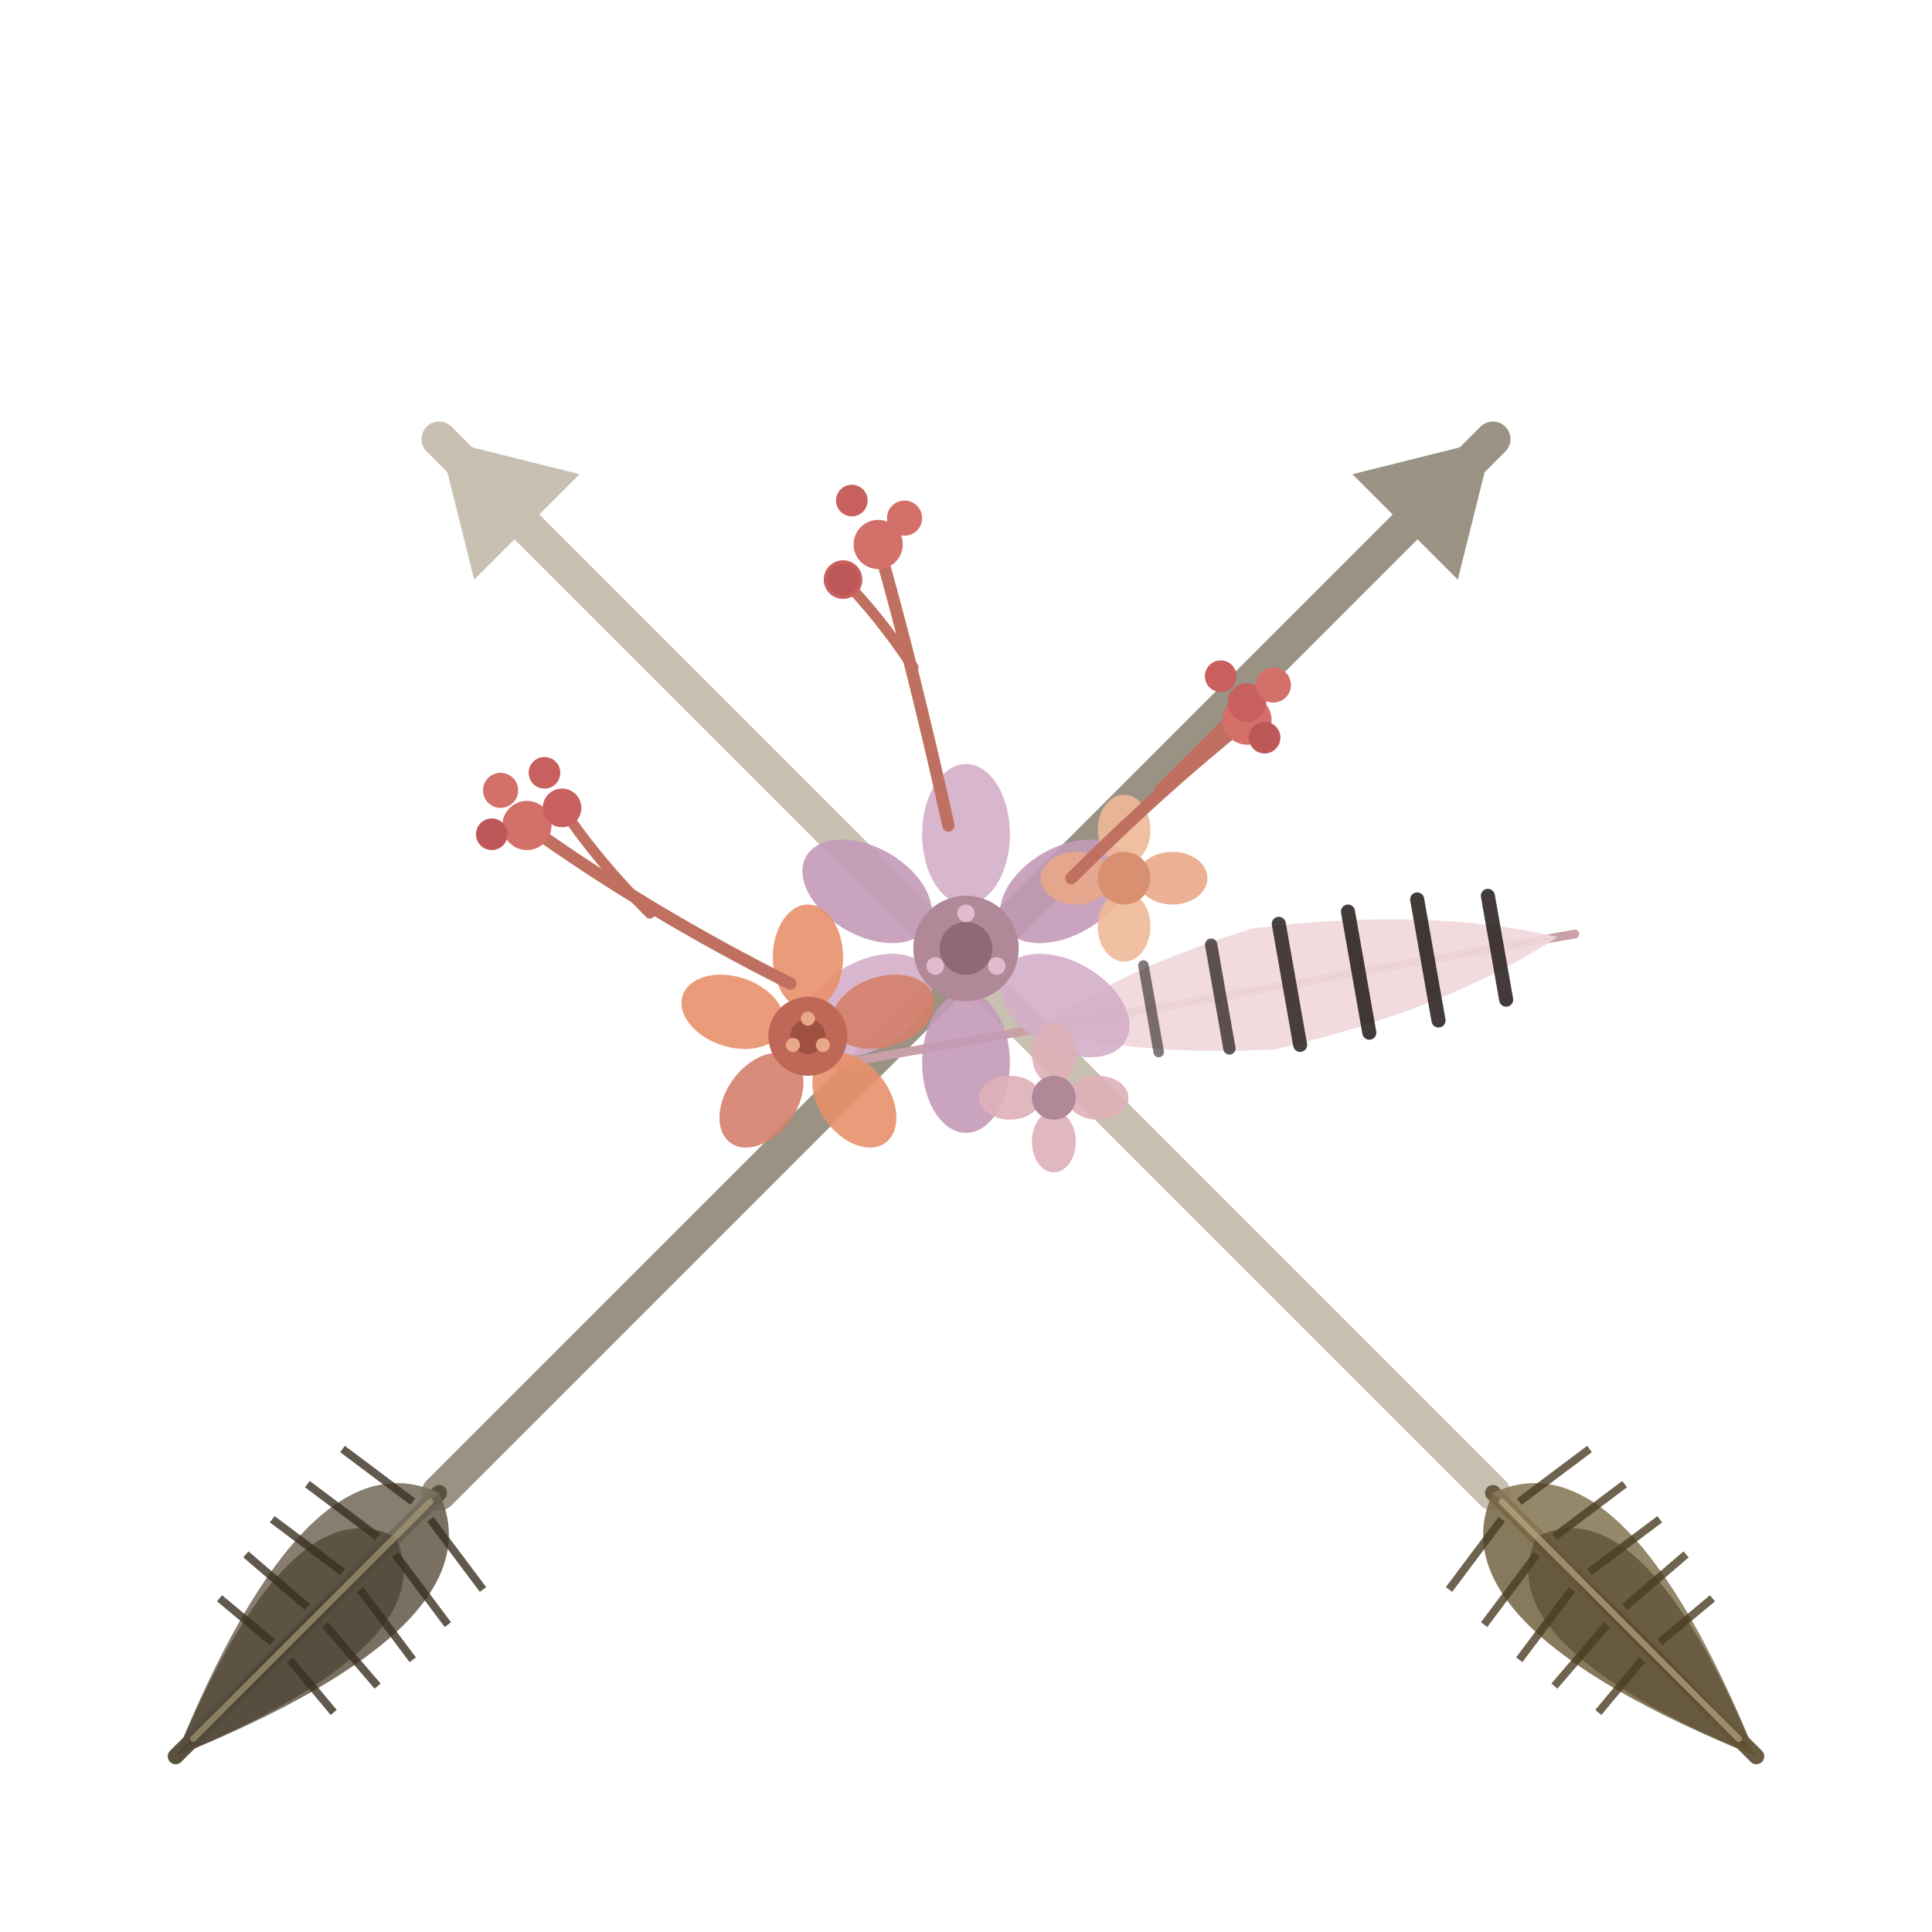
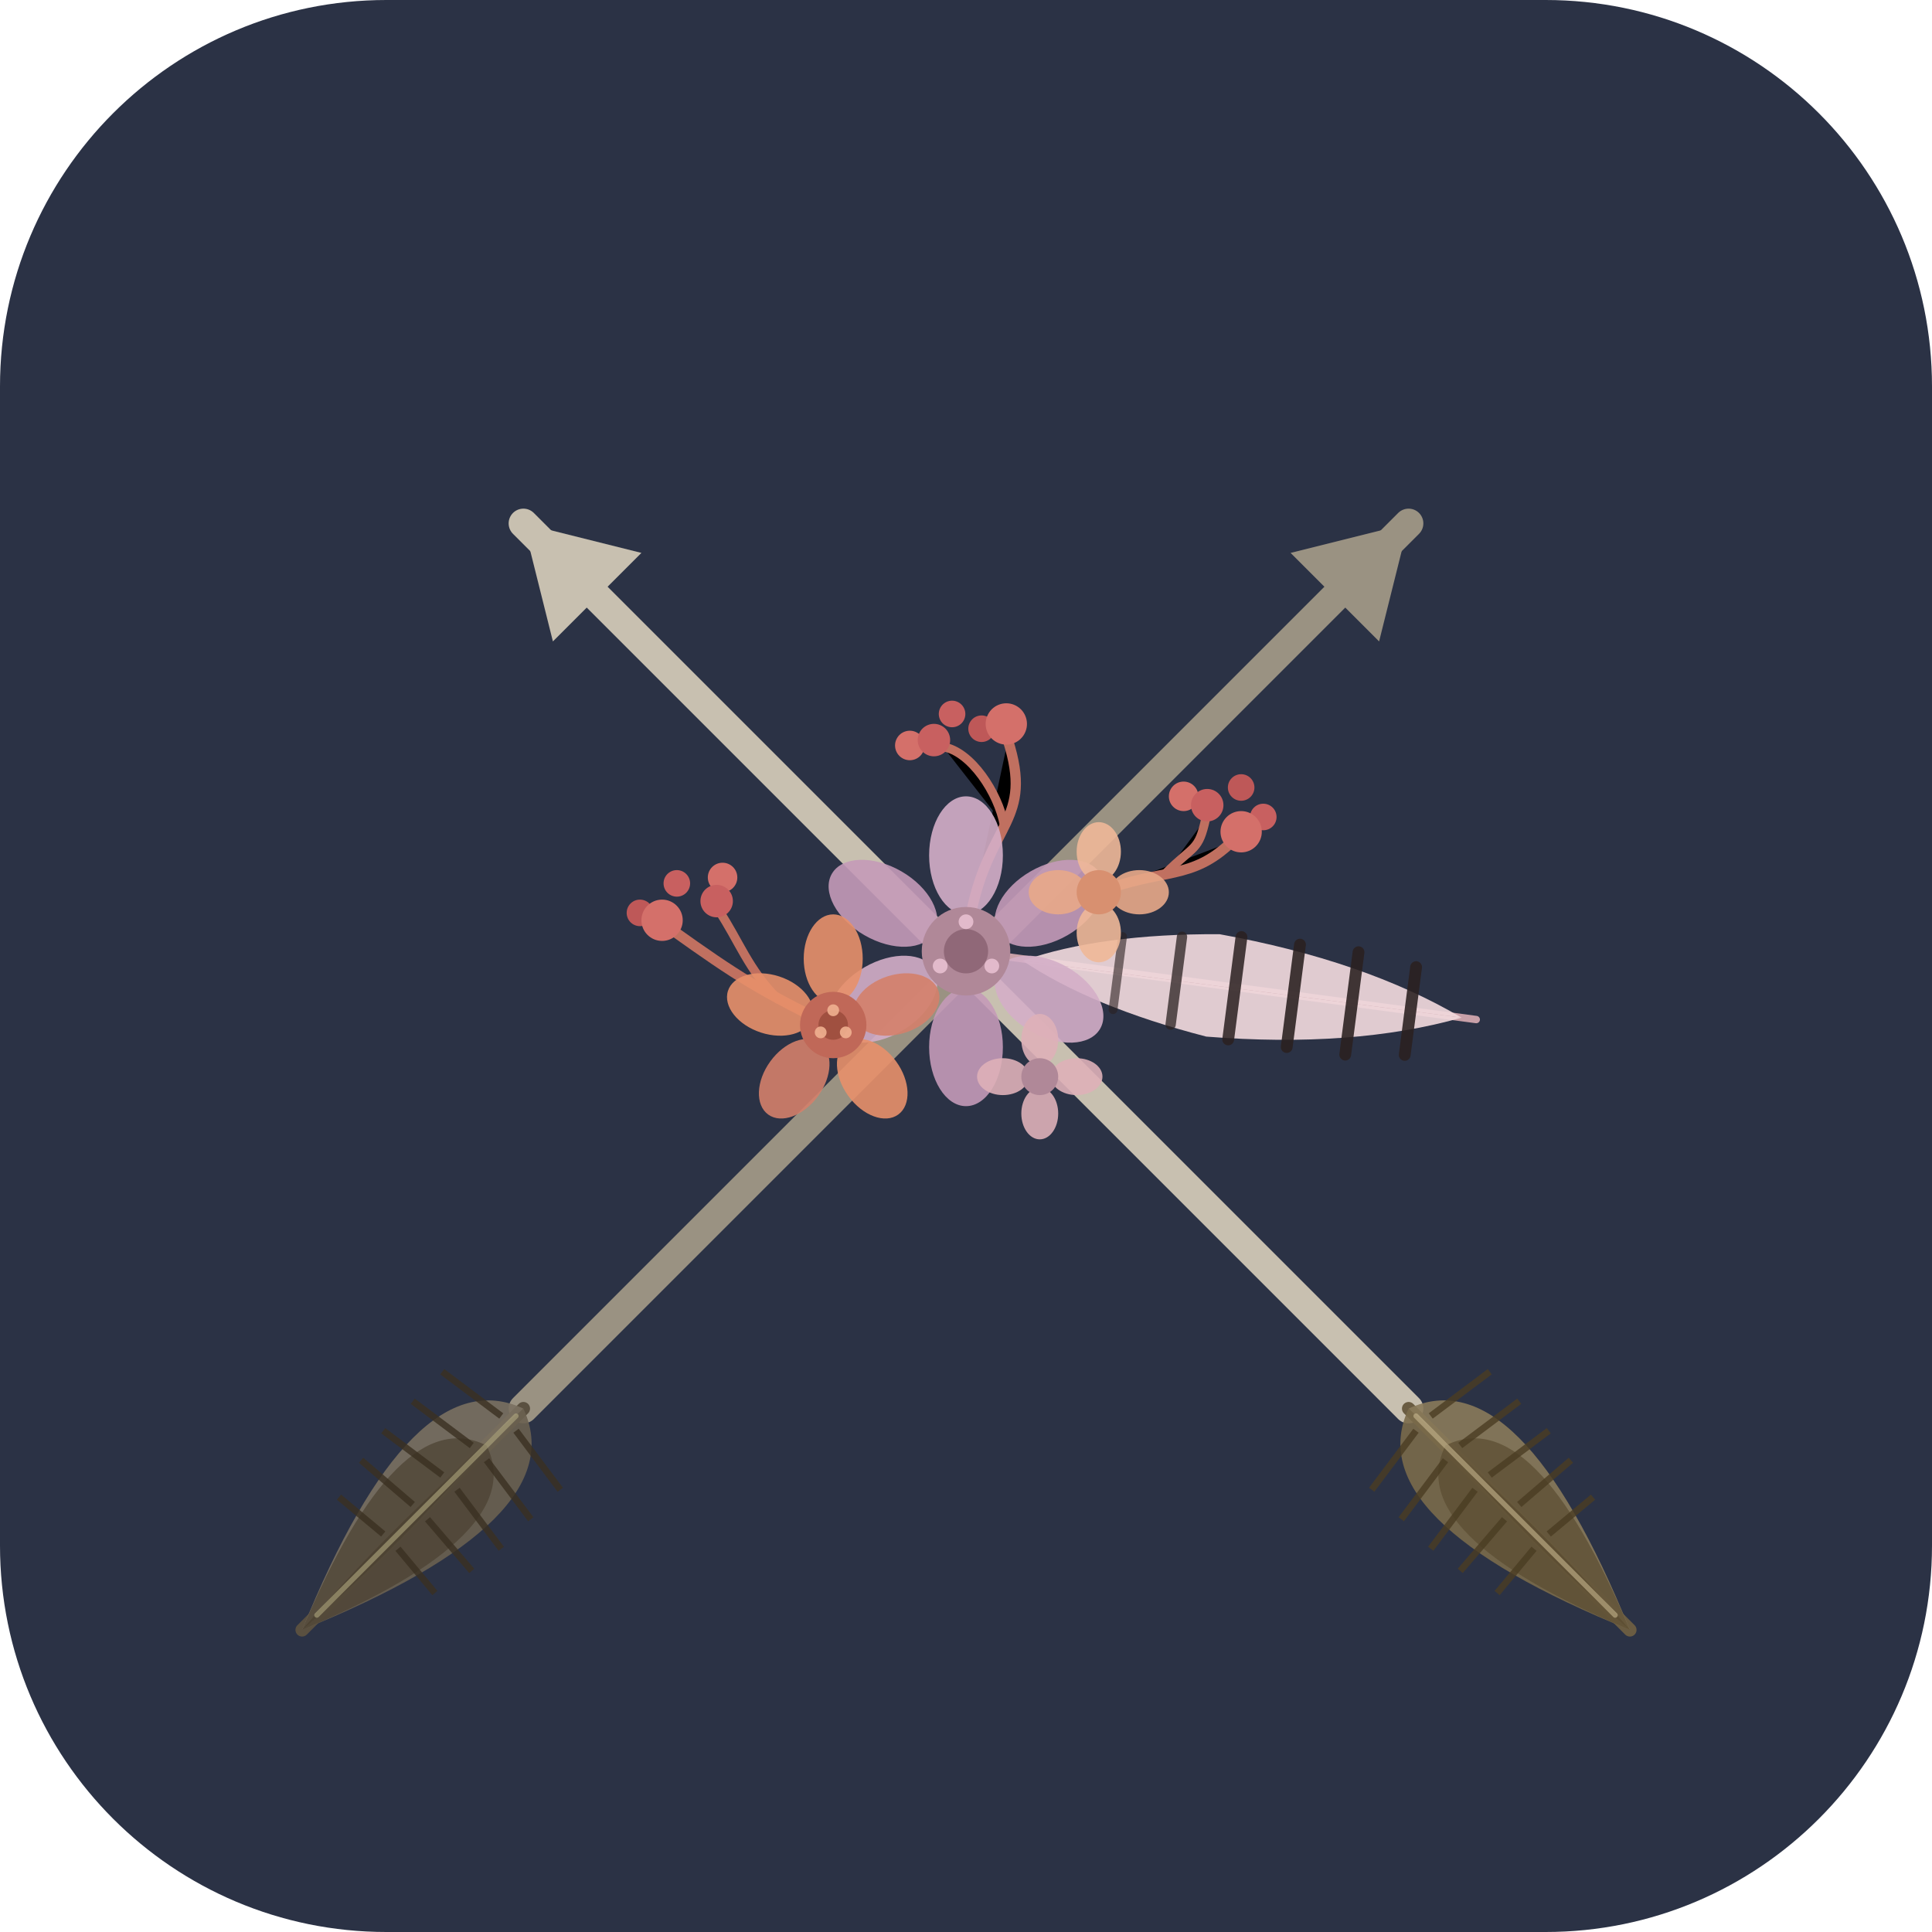
- <svg xmlns="http://www.w3.org/2000/svg" class="nav-logo-icon" viewBox="0 0 220 220" fill="none">
-   <line x1="50" y1="50" x2="170" y2="170" stroke="#c8c0b0" stroke-width="4" stroke-linecap="round" />
-   <polygon points="50,50 66,54 54,66" fill="#c8c0b0" />
-   <line x1="170" y1="170" x2="200" y2="200" stroke="#6a5c42" stroke-width="1.8" stroke-linecap="round" />
-   <path d="M170,170 Q185,163 200,200 Q183,185 170,170Z" fill="#8a7a5a" opacity="0.9" />
-   <path d="M170,170 Q163,185 200,200 Q185,183 170,170Z" fill="#7a6a4a" opacity="0.9" />
-   <path d="M175,175 Q187,169 200,200 Q186,188 175,175Z" fill="#5a4c30" opacity="0.7" />
-   <path d="M175,175 Q169,187 200,200 Q188,186 175,175Z" fill="#5a4c30" opacity="0.7" />
-   <line x1="173" y1="171" x2="181" y2="165" stroke="#4a3c22" stroke-width="0.9" opacity="0.8" />
-   <line x1="177" y1="175" x2="185" y2="169" stroke="#4a3c22" stroke-width="0.9" opacity="0.8" />
-   <line x1="181" y1="179" x2="189" y2="173" stroke="#4a3c22" stroke-width="0.9" opacity="0.8" />
-   <line x1="185" y1="183" x2="192" y2="177" stroke="#4a3c22" stroke-width="0.9" opacity="0.8" />
-   <line x1="189" y1="187" x2="195" y2="182" stroke="#4a3c22" stroke-width="0.9" opacity="0.8" />
-   <line x1="171" y1="173" x2="165" y2="181" stroke="#4a3c22" stroke-width="0.9" opacity="0.8" />
-   <line x1="175" y1="177" x2="169" y2="185" stroke="#4a3c22" stroke-width="0.9" opacity="0.8" />
-   <line x1="179" y1="181" x2="173" y2="189" stroke="#4a3c22" stroke-width="0.9" opacity="0.8" />
-   <line x1="183" y1="185" x2="177" y2="192" stroke="#4a3c22" stroke-width="0.9" opacity="0.8" />
-   <line x1="187" y1="189" x2="182" y2="195" stroke="#4a3c22" stroke-width="0.9" opacity="0.8" />
-   <line x1="171" y1="171" x2="198" y2="198" stroke="#c8b890" stroke-width="0.7" opacity="0.6" stroke-linecap="round" />
-   <line x1="170" y1="50" x2="50" y2="170" stroke="#9a9282" stroke-width="4" stroke-linecap="round" />
-   <polygon points="170,50 154,54 166,66" fill="#9a9282" />
-   <line x1="50" y1="170" x2="20" y2="200" stroke="#5a5040" stroke-width="1.8" stroke-linecap="round" />
-   <path d="M50,170 Q35,163 20,200 Q37,185 50,170Z" fill="#7a7060" opacity="0.9" />
-   <path d="M50,170 Q57,185 20,200 Q35,183 50,170Z" fill="#6a6050" opacity="0.9" />
-   <path d="M45,175 Q33,169 20,200 Q34,188 45,175Z" fill="#4a4030" opacity="0.7" />
-   <path d="M45,175 Q51,187 20,200 Q32,186 45,175Z" fill="#4a4030" opacity="0.7" />
-   <line x1="47" y1="171" x2="39" y2="165" stroke="#3a3020" stroke-width="0.9" opacity="0.8" />
-   <line x1="43" y1="175" x2="35" y2="169" stroke="#3a3020" stroke-width="0.9" opacity="0.8" />
-   <line x1="39" y1="179" x2="31" y2="173" stroke="#3a3020" stroke-width="0.9" opacity="0.8" />
-   <line x1="35" y1="183" x2="28" y2="177" stroke="#3a3020" stroke-width="0.9" opacity="0.8" />
-   <line x1="31" y1="187" x2="25" y2="182" stroke="#3a3020" stroke-width="0.9" opacity="0.8" />
-   <line x1="49" y1="173" x2="55" y2="181" stroke="#3a3020" stroke-width="0.9" opacity="0.8" />
-   <line x1="45" y1="177" x2="51" y2="185" stroke="#3a3020" stroke-width="0.9" opacity="0.8" />
-   <line x1="41" y1="181" x2="47" y2="189" stroke="#3a3020" stroke-width="0.9" opacity="0.8" />
-   <line x1="37" y1="185" x2="43" y2="192" stroke="#3a3020" stroke-width="0.9" opacity="0.8" />
-   <line x1="33" y1="189" x2="38" y2="195" stroke="#3a3020" stroke-width="0.9" opacity="0.8" />
-   <line x1="49" y1="171" x2="22" y2="198" stroke="#b0a880" stroke-width="0.7" opacity="0.6" stroke-linecap="round" />
-   <g transform="translate(136,114) rotate(170)">
-     <line x1="-44" y1="0" x2="44" y2="0" stroke="#c8a0a8" stroke-width="1" stroke-linecap="round" />
-     <path d="M-42,0 Q-28,-6 -8,-7 Q8,-5 18,0Z" fill="#f0d8dc" opacity="0.92" />
-     <path d="M-42,0 Q-28,6 -8,7 Q8,5 18,0Z" fill="#f0d8dc" opacity="0.92" />
-     <line x1="-35" y1="-6" x2="-35" y2="6" stroke="#2a2020" stroke-width="1.6" opacity="0.88" stroke-linecap="round" />
-     <line x1="-27" y1="-7" x2="-27" y2="7" stroke="#2a2020" stroke-width="1.6" opacity="0.88" stroke-linecap="round" />
-     <line x1="-19" y1="-7" x2="-19" y2="7" stroke="#2a2020" stroke-width="1.6" opacity="0.88" stroke-linecap="round" />
-     <line x1="-11" y1="-7" x2="-11" y2="7" stroke="#2a2020" stroke-width="1.6" opacity="0.85" stroke-linecap="round" />
-     <line x1="-3" y1="-6" x2="-3" y2="6" stroke="#2a2020" stroke-width="1.4" opacity="0.75" stroke-linecap="round" />
-     <line x1="5" y1="-5" x2="5" y2="5" stroke="#2a2020" stroke-width="1.2" opacity="0.6" stroke-linecap="round" />
+ <svg xmlns="http://www.w3.org/2000/svg" viewBox="0 0 220 220">
+   <rect width="220" height="220" rx="44" fill="#2b3245" />
+   <g transform="translate(17.6 17.6) scale(0.84)">
+     <path d="M50 50L170 170" stroke="#C8C0B0" stroke-width="4" stroke-linecap="round" />
+     <path d="M50 50L66 54L54 66L50 50Z" fill="#C8C0B0" />
+     <path d="M170 170L200 200" stroke="#6A5C42" stroke-width="1.8" stroke-linecap="round" />
+     <path opacity="0.9" d="M170 170C180 165.333 190 175.333 200 200C188.667 190 178.667 180 170 170Z" fill="#8A7A5A" />
+     <path opacity="0.9" d="M170 170C165.333 180 175.333 190 200 200C190 188.667 180 178.667 170 170Z" fill="#7A6A4A" />
+     <path opacity="0.7" d="M175 175C183 171 191.333 179.333 200 200C190.667 192 182.333 183.667 175 175Z" fill="#5A4C30" />
+     <path opacity="0.7" d="M175 175C171 183 179.333 191.333 200 200C192 190.667 183.667 182.333 175 175Z" fill="#5A4C30" />
+     <path opacity="0.8" d="M173 171L181 165" stroke="#4A3C22" stroke-width="0.9" />
+     <path opacity="0.8" d="M177 175L185 169" stroke="#4A3C22" stroke-width="0.9" />
+     <path opacity="0.8" d="M181 179L189 173" stroke="#4A3C22" stroke-width="0.9" />
+     <path opacity="0.8" d="M185 183L192 177" stroke="#4A3C22" stroke-width="0.9" />
+     <path opacity="0.8" d="M189 187L195 182" stroke="#4A3C22" stroke-width="0.9" />
+     <path opacity="0.8" d="M171 173L165 181" stroke="#4A3C22" stroke-width="0.9" />
+     <path opacity="0.8" d="M175 177L169 185" stroke="#4A3C22" stroke-width="0.9" />
+     <path opacity="0.8" d="M179 181L173 189" stroke="#4A3C22" stroke-width="0.9" />
+     <path opacity="0.8" d="M183 185L177 192" stroke="#4A3C22" stroke-width="0.9" />
+     <path opacity="0.8" d="M187 189L182 195" stroke="#4A3C22" stroke-width="0.9" />
+     <path opacity="0.6" d="M171 171L198 198" stroke="#C8B890" stroke-width="0.7" stroke-linecap="round" />
+     <path d="M170 50L50 170" stroke="#9A9282" stroke-width="4" stroke-linecap="round" />
+     <path d="M170 50L154 54L166 66L170 50Z" fill="#9A9282" />
+     <path d="M50 170L20 200" stroke="#5A5040" stroke-width="1.8" stroke-linecap="round" />
+     <path opacity="0.9" d="M50 170C40 165.333 30 175.333 20 200C31.333 190 41.333 180 50 170Z" fill="#7A7060" />
+     <path opacity="0.9" d="M50 170C54.667 180 44.667 190 20 200C30 188.667 40 178.667 50 170Z" fill="#6A6050" />
+     <path opacity="0.7" d="M45 175C37 171 28.667 179.333 20 200C29.333 192 37.667 183.667 45 175Z" fill="#4A4030" />
+     <path opacity="0.7" d="M45 175C49 183 40.667 191.333 20 200C28 190.667 36.333 182.333 45 175Z" fill="#4A4030" />
+     <path opacity="0.8" d="M47 171L39 165" stroke="#3A3020" stroke-width="0.9" />
+     <path opacity="0.8" d="M43 175L35 169" stroke="#3A3020" stroke-width="0.9" />
+     <path opacity="0.8" d="M39 179L31 173" stroke="#3A3020" stroke-width="0.9" />
+     <path opacity="0.8" d="M35 183L28 177" stroke="#3A3020" stroke-width="0.9" />
+     <path opacity="0.8" d="M31 187L25 182" stroke="#3A3020" stroke-width="0.9" />
+     <path opacity="0.8" d="M49 173L55 181" stroke="#3A3020" stroke-width="0.9" />
+     <path opacity="0.8" d="M45 177L51 185" stroke="#3A3020" stroke-width="0.9" />
+     <path opacity="0.8" d="M41 181L47 189" stroke="#3A3020" stroke-width="0.9" />
+     <path opacity="0.8" d="M37 185L43 192" stroke="#3A3020" stroke-width="0.9" />
+     <path opacity="0.8" d="M33 189L38 195" stroke="#3A3020" stroke-width="0.9" />
+     <path opacity="0.6" d="M49 171L22 198" stroke="#B0A880" stroke-width="0.7" stroke-linecap="round" />
+     <path d="M179.169 117.26L110 108" stroke="#C8A0A8" stroke-linecap="round" />
+     <path opacity="0.92" d="M177.186 117.002C167.416 119.769 155.876 120.625 142.568 119.571C132.162 116.877 123.867 113.449 117.684 109.286L177.186 117.002Z" fill="#F0D8DC" />
+     <path opacity="0.92" d="M177.186 117.002C168.445 111.835 157.506 108.064 144.369 105.688C133.619 105.638 124.724 106.837 117.684 109.286L177.186 117.002Z" fill="#F0D8DC" />
+     <path opacity="0.88" d="M169.473 122.052L171.016 110.152" stroke="#2A2020" stroke-width="1.6" stroke-linecap="round" />
+     <path opacity="0.88" d="M161.41 122.015L163.211 108.131" stroke="#2A2020" stroke-width="1.6" stroke-linecap="round" />
+     <path opacity="0.88" d="M153.477 120.986L155.277 107.102" stroke="#2A2020" stroke-width="1.6" stroke-linecap="round" />
+     <path opacity="0.85" d="M145.543 119.957L147.344 106.074" stroke="#2A2020" stroke-width="1.6" stroke-linecap="round" />
+     <path opacity="0.75" d="M137.738 117.937L139.282 106.036" stroke="#2A2020" stroke-width="1.4" stroke-linecap="round" />
+     <path opacity="0.6" d="M129.933 115.916L131.219 105.999" stroke="#2A2020" stroke-width="1.2" stroke-linecap="round" />
+     <path d="M110.679 102.9C113.179 90.4 119.179 90.4 115.679 79.4" stroke="#C07060" stroke-width="1.4" stroke-linecap="round" />
+     <path d="M115.179 90.9C114.38 86.57 110.679 80.9 106.896 80.296" stroke="#C07060" stroke-width="1.2" stroke-linecap="round" />
+     <path d="M107.269 77.424C108.147 77.89 109.236 77.556 109.702 76.678C110.168 75.8 109.834 74.71 108.956 74.244C108.078 73.778 106.988 74.112 106.522 74.99C106.056 75.868 106.39 76.958 107.269 77.424Z" fill="#C86060" />
+     <path d="M111.269 79.424C112.147 79.89 113.236 79.556 113.702 78.678C114.168 77.8 113.834 76.71 112.956 76.244C112.078 75.778 110.988 76.112 110.522 76.99C110.056 77.868 110.39 78.958 111.269 79.424Z" fill="#BE5858" />
+     <path d="M114.152 79.66C115.518 80.385 117.213 79.865 117.938 78.499C118.663 77.133 118.143 75.438 116.777 74.713C115.411 73.988 113.716 74.508 112.991 75.874C112.266 77.24 112.786 78.935 114.152 79.66Z" fill="#D4706A" />
+     <path d="M101.445 81.871C102.421 82.389 103.632 82.018 104.149 81.042C104.667 80.066 104.296 78.856 103.32 78.338C102.345 77.82 101.134 78.191 100.616 79.167C100.098 80.143 100.47 81.353 101.445 81.871Z" fill="#D4706A" />
+     <path d="M104.622 81.318C105.695 81.888 107.027 81.48 107.597 80.406C108.166 79.333 107.758 78.001 106.684 77.432C105.611 76.862 104.279 77.27 103.71 78.344C103.14 79.417 103.549 80.749 104.622 81.318Z" fill="#C86060" />
+     <path opacity="0.9" d="M110 103C112.761 103 115 99.418 115 95C115 90.582 112.761 87 110 87C107.239 87 105 90.582 105 95C105 99.418 107.239 103 110 103Z" fill="#D4AEC8" />
+     <path opacity="0.9" d="M114.33 105.5C115.711 107.891 119.932 108.039 123.758 105.83C127.585 103.621 129.567 99.891 128.187 97.5C126.806 95.109 122.585 94.961 118.758 97.17C114.932 99.379 112.949 103.109 114.33 105.5Z" fill="#C49AB8" />
+     <path opacity="0.9" d="M114.33 110.5C112.949 112.891 114.932 116.621 118.758 118.83C122.585 121.039 126.806 120.891 128.187 118.5C129.567 116.109 127.585 112.379 123.758 110.17C119.932 107.961 115.711 108.109 114.33 110.5Z" fill="#D4AEC8" />
+     <path opacity="0.9" d="M110 113C107.239 113 105 116.582 105 121C105 125.418 107.239 129 110 129C112.761 129 115 125.418 115 121C115 116.582 112.761 113 110 113Z" fill="#C49AB8" />
+     <path opacity="0.9" d="M105.67 110.5C104.289 108.109 100.068 107.961 96.242 110.17C92.415 112.379 90.433 116.109 91.814 118.5C93.194 120.891 97.415 121.039 101.242 118.83C105.068 116.621 107.051 112.891 105.67 110.5Z" fill="#D4AEC8" />
+     <path opacity="0.9" d="M105.67 105.5C107.051 103.109 105.068 99.379 101.242 97.17C97.415 94.961 93.194 95.109 91.814 97.5C90.433 99.891 92.415 103.621 96.242 105.83C100.068 108.039 104.289 107.891 105.67 105.5Z" fill="#C49AB8" />
+     <path d="M110 114C113.314 114 116 111.314 116 108C116 104.686 113.314 102 110 102C106.686 102 104 104.686 104 108C104 111.314 106.686 114 110 114Z" fill="#B08898" />
+     <path d="M110 111C111.657 111 113 109.657 113 108C113 106.343 111.657 105 110 105C108.343 105 107 106.343 107 108C107 109.657 108.343 111 110 111Z" fill="#906878" />
+     <path opacity="0.9" d="M110 105C110.552 105 111 104.552 111 104C111 103.448 110.552 103 110 103C109.448 103 109 103.448 109 104C109 104.552 109.448 105 110 105Z" fill="#E8C0D0" />
+     <path opacity="0.9" d="M113.5 111C114.052 111 114.5 110.552 114.5 110C114.5 109.448 114.052 109 113.5 109C112.948 109 112.5 109.448 112.5 110C112.5 110.552 112.948 111 113.5 111Z" fill="#E8C0D0" />
+     <path opacity="0.9" d="M106.5 111C107.052 111 107.5 110.552 107.5 110C107.5 109.448 107.052 109 106.5 109C105.948 109 105.5 109.448 105.5 110C105.5 110.552 105.948 111 106.5 111Z" fill="#E8C0D0" />
+     <path d="M92.5 118.5C81.833 113.167 79.333 111.667 70 105" stroke="#C07060" stroke-width="1.4" stroke-linecap="round" />
+     <path d="M84.5 114.5C80.5 110.5 79.167 106.5 76.5 102.5" stroke="#C07060" stroke-width="1.2" stroke-linecap="round" />
+     <path d="M65.8 104.6C66.794 104.6 67.6 103.794 67.6 102.8C67.6 101.806 66.794 101 65.8 101C64.806 101 64 101.806 64 102.8C64 103.794 64.806 104.6 65.8 104.6Z" fill="#BE5858" />
+     <path d="M68.8 106.6C70.346 106.6 71.6 105.346 71.6 103.8C71.6 102.254 70.346 101 68.8 101C67.254 101 66 102.254 66 103.8C66 105.346 67.254 106.6 68.8 106.6Z" fill="#D4706A" />
+     <path d="M77 100C78.105 100 79 99.105 79 98C79 96.895 78.105 96 77 96C75.895 96 75 96.895 75 98C75 99.105 75.895 100 77 100Z" fill="#D4706A" />
+     <path d="M76.2 103.4C77.415 103.4 78.4 102.415 78.4 101.2C78.4 99.985 77.415 99 76.2 99C74.985 99 74 99.985 74 101.2C74 102.415 74.985 103.4 76.2 103.4Z" fill="#C86060" />
+     <path d="M70.8 100.6C71.794 100.6 72.6 99.794 72.6 98.8C72.6 97.806 71.794 97 70.8 97C69.806 97 69 97.806 69 98.8C69 99.794 69.806 100.6 70.8 100.6Z" fill="#C86060" />
+     <path opacity="0.9" d="M92 115C94.209 115 96 112.314 96 109C96 105.686 94.209 103 92 103C89.791 103 88 105.686 88 109C88 112.314 89.791 115 92 115Z" fill="#E8906A" />
+     <path opacity="0.9" d="M94.853 117.073C95.536 119.174 98.644 120.047 101.796 119.023C104.947 117.999 106.949 115.466 106.266 113.365C105.583 111.264 102.475 110.391 99.323 111.415C96.172 112.439 94.171 114.972 94.853 117.073Z" fill="#D4806A" />
+     <path opacity="0.9" d="M93.763 120.427C91.976 121.726 92.106 124.951 94.054 127.632C96.002 130.313 99.029 131.434 100.817 130.135C102.604 128.837 102.474 125.611 100.526 122.93C98.578 120.249 95.551 119.129 93.763 120.427Z" fill="#E8906A" />
+     <path opacity="0.9" d="M90.237 120.427C88.449 119.129 85.422 120.249 83.474 122.93C81.526 125.611 81.396 128.837 83.183 130.135C84.971 131.434 87.998 130.313 89.946 127.632C91.894 124.951 92.024 121.726 90.237 120.427Z" fill="#D4806A" />
+     <path opacity="0.9" d="M89.147 117.073C89.829 114.972 87.828 112.439 84.677 111.415C81.525 110.391 78.417 111.264 77.734 113.365C77.052 115.466 79.053 117.999 82.204 119.023C85.356 120.047 88.464 119.174 89.147 117.073Z" fill="#E8906A" />
+     <path d="M92 122.5C94.485 122.5 96.5 120.485 96.5 118C96.5 115.515 94.485 113.5 92 113.5C89.515 113.5 87.5 115.515 87.5 118C87.5 120.485 89.515 122.5 92 122.5Z" fill="#C06858" />
+     <path d="M92 120C93.105 120 94 119.105 94 118C94 116.895 93.105 116 92 116C90.895 116 90 116.895 90 118C90 119.105 90.895 120 92 120Z" fill="#A05040" />
+     <path opacity="0.9" d="M92 116.8C92.442 116.8 92.8 116.442 92.8 116C92.8 115.558 92.442 115.2 92 115.2C91.558 115.2 91.2 115.558 91.2 116C91.2 116.442 91.558 116.8 92 116.8Z" fill="#F0B090" />
+     <path opacity="0.9" d="M93.7 119.8C94.142 119.8 94.5 119.442 94.5 119C94.5 118.558 94.142 118.2 93.7 118.2C93.258 118.2 92.9 118.558 92.9 119C92.9 119.442 93.258 119.8 93.7 119.8Z" fill="#F0B090" />
+     <path opacity="0.9" d="M90.3 119.8C90.742 119.8 91.1 119.442 91.1 119C91.1 118.558 90.742 118.2 90.3 118.2C89.858 118.2 89.5 118.558 89.5 119C89.5 119.442 89.858 119.8 90.3 119.8Z" fill="#F0B090" />
+     <path d="M128 100C136.8 96.616 140.5 98.5 146.087 93.124" stroke="#C07060" stroke-width="1.4" stroke-linecap="round" />
+     <path d="M147.3 87.6C148.294 87.6 149.1 86.794 149.1 85.8C149.1 84.806 148.294 84 147.3 84C146.306 84 145.5 84.806 145.5 85.8C145.5 86.794 146.306 87.6 147.3 87.6Z" fill="#BE5858" />
+     <path d="M137 97.5C141 93.5 141.5 94.5 142.5 90" stroke="#C07060" stroke-width="1.2" stroke-linecap="round" />
+     <path d="M150.3 91.6C151.294 91.6 152.1 90.794 152.1 89.8C152.1 88.806 151.294 88 150.3 88C149.306 88 148.5 88.806 148.5 89.8C148.5 90.794 149.306 91.6 150.3 91.6Z" fill="#C86060" />
+     <path d="M147.3 94.6C148.846 94.6 150.1 93.346 150.1 91.8C150.1 90.254 148.846 89 147.3 89C145.754 89 144.5 90.254 144.5 91.8C144.5 93.346 145.754 94.6 147.3 94.6Z" fill="#D4706A" />
+     <path d="M139.5 89C140.605 89 141.5 88.105 141.5 87C141.5 85.895 140.605 85 139.5 85C138.395 85 137.5 85.895 137.5 87C137.5 88.105 138.395 89 139.5 89Z" fill="#D4706A" />
+     <path d="M142.7 90.4C143.915 90.4 144.9 89.415 144.9 88.2C144.9 86.985 143.915 86 142.7 86C141.485 86 140.5 86.985 140.5 88.2C140.5 89.415 141.485 90.4 142.7 90.4Z" fill="#C86060" />
+     <path opacity="0.9" d="M128 98.5C129.657 98.5 131 96.709 131 94.5C131 92.291 129.657 90.5 128 90.5C126.343 90.5 125 92.291 125 94.5C125 96.709 126.343 98.5 128 98.5Z" fill="#F0B898" />
+     <path opacity="0.9" d="M129.5 100C129.5 101.657 131.291 103 133.5 103C135.709 103 137.5 101.657 137.5 100C137.5 98.343 135.709 97 133.5 97C131.291 97 129.5 98.343 129.5 100Z" fill="#E8A888" />
+     <path opacity="0.9" d="M128 101.5C126.343 101.5 125 103.291 125 105.5C125 107.709 126.343 109.5 128 109.5C129.657 109.5 131 107.709 131 105.5C131 103.291 129.657 101.5 128 101.5Z" fill="#F0B898" />
+     <path opacity="0.9" d="M126.5 100C126.5 98.343 124.709 97 122.5 97C120.291 97 118.5 98.343 118.5 100C118.5 101.657 120.291 103 122.5 103C124.709 103 126.5 101.657 126.5 100Z" fill="#E8A888" />
+     <path d="M128 103C129.657 103 131 101.657 131 100C131 98.343 129.657 97 128 97C126.343 97 125 98.343 125 100C125 101.657 126.343 103 128 103Z" fill="#D89070" />
+     <path opacity="0.9" d="M120 123.5C121.381 123.5 122.5 121.933 122.5 120C122.5 118.067 121.381 116.5 120 116.5C118.619 116.5 117.5 118.067 117.5 120C117.5 121.933 118.619 123.5 120 123.5Z" fill="#DEB0B8" />
+     <path opacity="0.9" d="M121.5 125C121.5 126.381 123.067 127.5 125 127.5C126.933 127.5 128.5 126.381 128.5 125C128.5 123.619 126.933 122.5 125 122.5C123.067 122.5 121.5 123.619 121.5 125Z" fill="#DEB0B8" />
+     <path opacity="0.9" d="M120 126.5C118.619 126.5 117.5 128.067 117.5 130C117.5 131.933 118.619 133.5 120 133.5C121.381 133.5 122.5 131.933 122.5 130C122.5 128.067 121.381 126.5 120 126.5Z" fill="#DEB0B8" />
+     <path opacity="0.9" d="M118.5 125C118.5 123.619 116.933 122.5 115 122.5C113.067 122.5 111.5 123.619 111.5 125C111.5 126.381 113.067 127.5 115 127.5C116.933 127.5 118.5 126.381 118.5 125Z" fill="#DEB0B8" />
+     <path d="M120 127.5C121.381 127.5 122.5 126.381 122.5 125C122.5 123.619 121.381 122.5 120 122.5C118.619 122.5 117.5 123.619 117.5 125C117.5 126.381 118.619 127.5 120 127.5Z" fill="#B08898" />
  </g>
-   <g transform="translate(110,108)">
-     <ellipse cx="0" cy="-13" rx="5" ry="8" fill="#d4aec8" opacity="0.9" transform="rotate(0)" />
-     <ellipse cx="0" cy="-13" rx="5" ry="8" fill="#c49ab8" opacity="0.9" transform="rotate(60)" />
-     <ellipse cx="0" cy="-13" rx="5" ry="8" fill="#d4aec8" opacity="0.9" transform="rotate(120)" />
-     <ellipse cx="0" cy="-13" rx="5" ry="8" fill="#c49ab8" opacity="0.9" transform="rotate(180)" />
-     <ellipse cx="0" cy="-13" rx="5" ry="8" fill="#d4aec8" opacity="0.9" transform="rotate(240)" />
-     <ellipse cx="0" cy="-13" rx="5" ry="8" fill="#c49ab8" opacity="0.9" transform="rotate(300)" />
-     <circle cx="0" cy="0" r="6" fill="#b08898" />
-     <circle cx="0" cy="0" r="3" fill="#906878" />
-     <circle cx="0" cy="-4" r="1" fill="#e8c0d0" opacity="0.9" />
-     <circle cx="3.5" cy="2" r="1" fill="#e8c0d0" opacity="0.9" />
-     <circle cx="-3.5" cy="2" r="1" fill="#e8c0d0" opacity="0.9" />
-   </g>
-   <g transform="translate(92,118)">
-     <ellipse cx="0" cy="-9" rx="4" ry="6" fill="#e8906a" opacity="0.9" transform="rotate(0)" />
-     <ellipse cx="0" cy="-9" rx="4" ry="6" fill="#d4806a" opacity="0.9" transform="rotate(72)" />
-     <ellipse cx="0" cy="-9" rx="4" ry="6" fill="#e8906a" opacity="0.9" transform="rotate(144)" />
-     <ellipse cx="0" cy="-9" rx="4" ry="6" fill="#d4806a" opacity="0.9" transform="rotate(216)" />
-     <ellipse cx="0" cy="-9" rx="4" ry="6" fill="#e8906a" opacity="0.9" transform="rotate(288)" />
-     <circle cx="0" cy="0" r="4.5" fill="#c06858" />
-     <circle cx="0" cy="0" r="2" fill="#a05040" />
-     <circle cx="0" cy="-2" r="0.8" fill="#f0b090" opacity="0.9" />
-     <circle cx="1.7" cy="1" r="0.8" fill="#f0b090" opacity="0.9" />
-     <circle cx="-1.7" cy="1" r="0.8" fill="#f0b090" opacity="0.9" />
-   </g>
-   <g transform="translate(128,100)">
-     <ellipse cx="0" cy="-5.5" rx="3" ry="4" fill="#f0b898" opacity="0.9" transform="rotate(0)" />
-     <ellipse cx="0" cy="-5.5" rx="3" ry="4" fill="#e8a888" opacity="0.9" transform="rotate(90)" />
-     <ellipse cx="0" cy="-5.5" rx="3" ry="4" fill="#f0b898" opacity="0.9" transform="rotate(180)" />
-     <ellipse cx="0" cy="-5.5" rx="3" ry="4" fill="#e8a888" opacity="0.9" transform="rotate(270)" />
-     <circle cx="0" cy="0" r="3" fill="#d89070" />
-   </g>
-   <g transform="translate(120,125)">
-     <ellipse cx="0" cy="-5" rx="2.5" ry="3.5" fill="#deb0b8" opacity="0.9" transform="rotate(0)" />
-     <ellipse cx="0" cy="-5" rx="2.5" ry="3.5" fill="#deb0b8" opacity="0.9" transform="rotate(90)" />
-     <ellipse cx="0" cy="-5" rx="2.5" ry="3.5" fill="#deb0b8" opacity="0.9" transform="rotate(180)" />
-     <ellipse cx="0" cy="-5" rx="2.5" ry="3.5" fill="#deb0b8" opacity="0.9" transform="rotate(270)" />
-     <circle cx="0" cy="0" r="2.5" fill="#b08898" />
-   </g>
-   <path d="M108,94 Q104,76 100,62" stroke="#c07060" stroke-width="1.4" fill="none" stroke-linecap="round" />
-   <path d="M104,76 Q100,70 96,66" stroke="#c07060" stroke-width="1.2" fill="none" stroke-linecap="round" />
-   <circle cx="100" cy="62" r="2.8" fill="#d4706a" />
-   <circle cx="96" cy="66" r="2.2" fill="#c86060" />
-   <circle cx="103" cy="59" r="2" fill="#d4706a" />
-   <circle cx="97" cy="57" r="1.8" fill="#c86060" />
-   <circle cx="96" cy="66" r="1.8" fill="#be5858" />
-   <path d="M90,112 Q74,104 60,94" stroke="#c07060" stroke-width="1.4" fill="none" stroke-linecap="round" />
-   <path d="M74,104 Q68,98 64,92" stroke="#c07060" stroke-width="1.2" fill="none" stroke-linecap="round" />
-   <circle cx="60" cy="94" r="2.8" fill="#d4706a" />
-   <circle cx="64" cy="92" r="2.2" fill="#c86060" />
-   <circle cx="57" cy="90" r="2" fill="#d4706a" />
-   <circle cx="62" cy="88" r="1.8" fill="#c86060" />
-   <circle cx="56" cy="95" r="1.8" fill="#be5858" />
-   <path d="M122,100 Q132,90 142,82" stroke="#c07060" stroke-width="1.4" fill="none" stroke-linecap="round" />
-   <path d="M132,90 Q138,84 142,80" stroke="#c07060" stroke-width="1.2" fill="none" stroke-linecap="round" />
-   <circle cx="142" cy="82" r="2.8" fill="#d4706a" />
-   <circle cx="142" cy="80" r="2.2" fill="#c86060" />
-   <circle cx="145" cy="78" r="2" fill="#d4706a" />
-   <circle cx="139" cy="77" r="1.8" fill="#c86060" />
-   <circle cx="144" cy="84" r="1.8" fill="#be5858" />
</svg>
